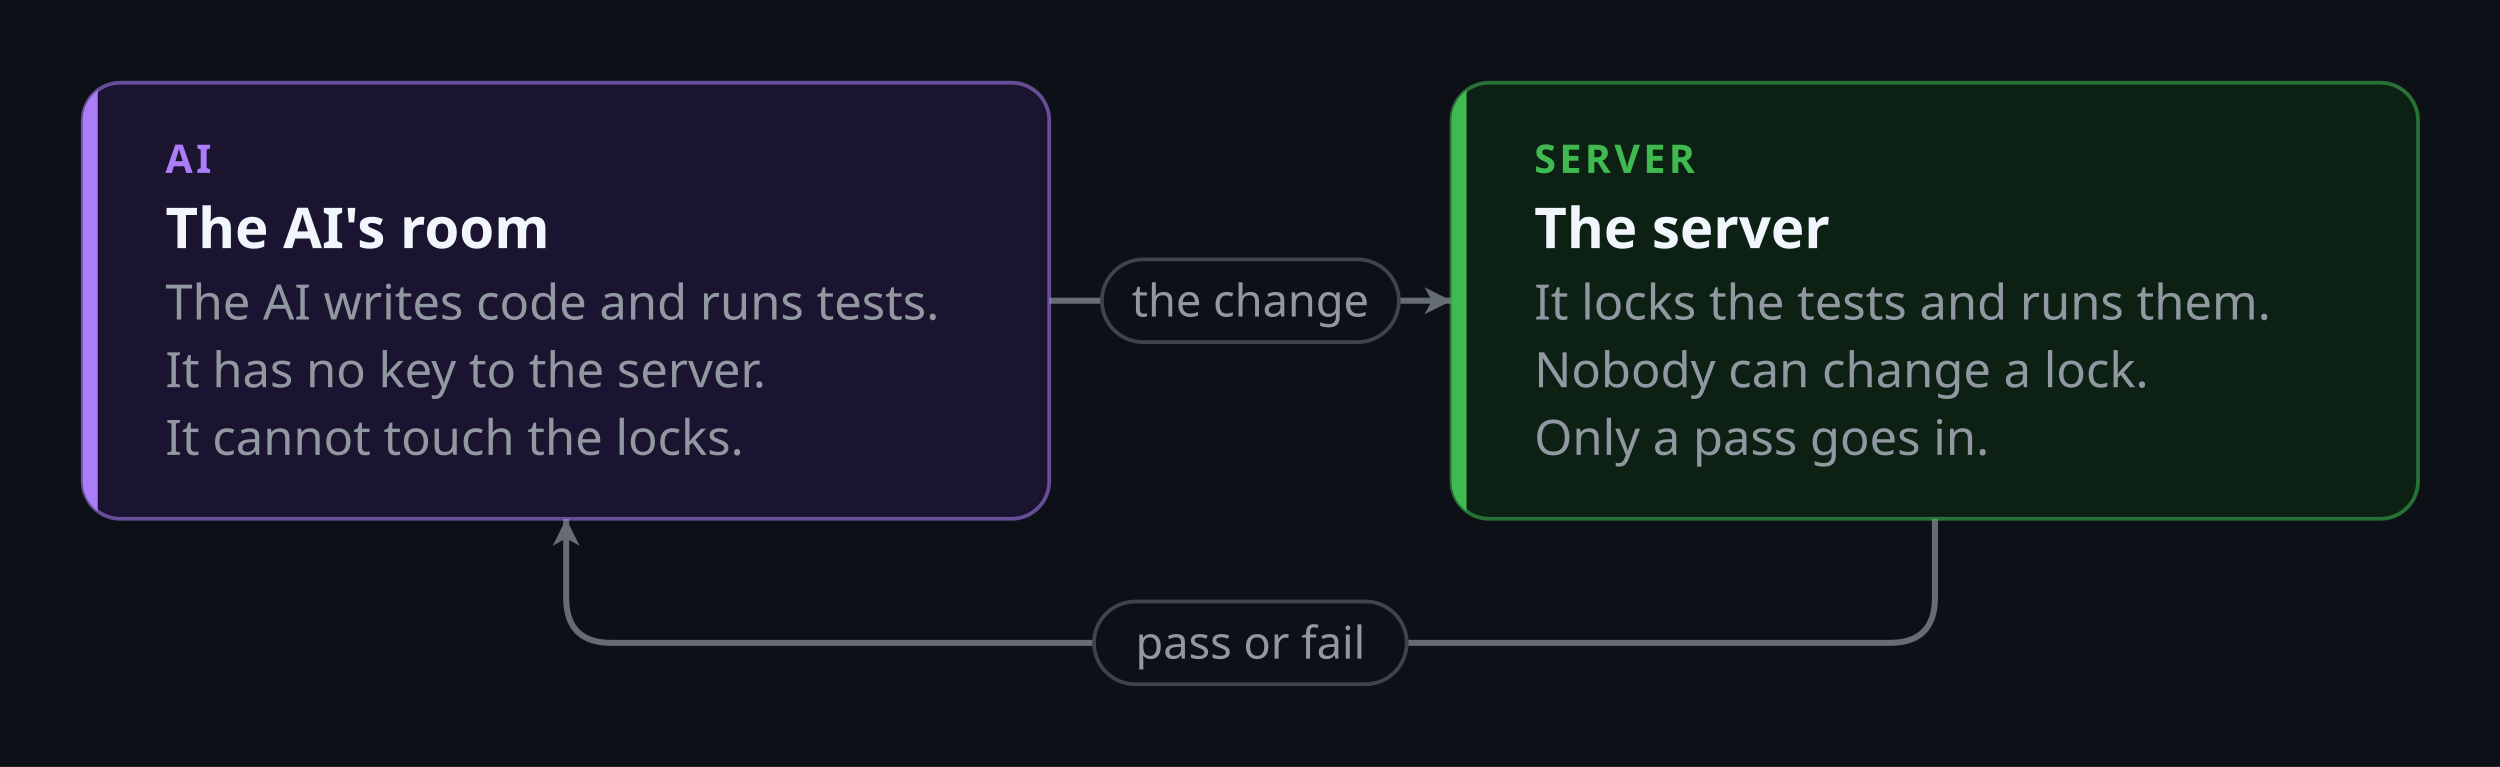
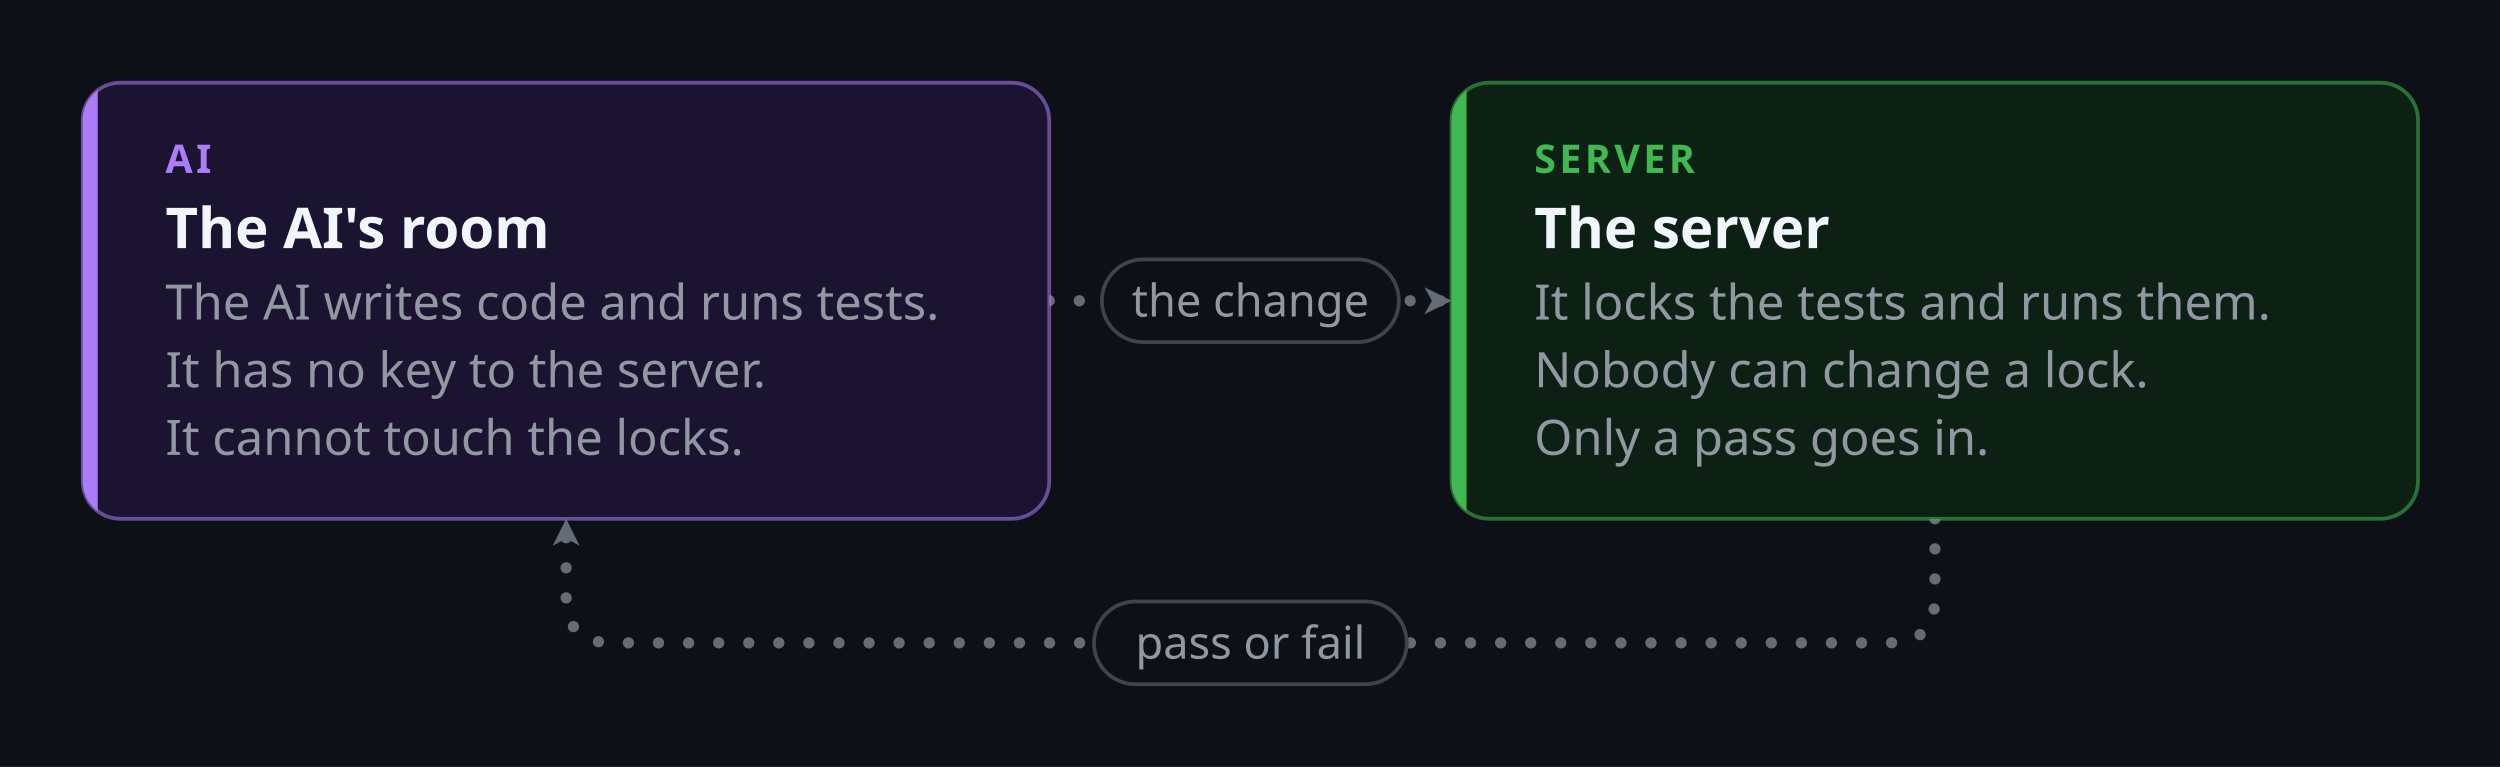
<svg xmlns="http://www.w3.org/2000/svg" viewBox="-22 -22 665 204" width="665" height="204" role="img" aria-labelledby="title desc" font-family="-apple-system, BlinkMacSystemFont, 'Segoe UI', 'Noto Sans', Helvetica, Arial, sans-serif">
  <defs>
    <marker id="arrow-plain" viewBox="0 0 10 10" refX="9" refY="5" markerWidth="9" markerHeight="9" markerUnits="userSpaceOnUse" orient="auto-start-reverse">
      <path d="M1,1 L9,5 L1,9 L3.2,5 z" fill="#656c76" />
    </marker>
    <marker id="arrow-fail" viewBox="0 0 10 10" refX="9" refY="5" markerWidth="9" markerHeight="9" markerUnits="userSpaceOnUse" orient="auto-start-reverse">
      <path d="M1,1 L9,5 L1,9 L3.2,5 z" fill="#f85149" />
    </marker>
    <marker id="arrow-pass" viewBox="0 0 10 10" refX="9" refY="5" markerWidth="9" markerHeight="9" markerUnits="userSpaceOnUse" orient="auto-start-reverse">
      <path d="M1,1 L9,5 L1,9 L3.2,5 z" fill="#3fb950" />
    </marker>
  </defs>
+   <style>.main{stroke-width:3;stroke-dasharray:0 8;animation:flow 0.8s linear infinite}.side{stroke-width:1.8;stroke-dasharray:6 6;animation:side 1.6s linear infinite}@keyframes flow{to{stroke-dashoffset:-8}}@keyframes side{to{stroke-dashoffset:-12}}@media (prefers-reduced-motion:reduce){.main,.side{animation:none}}</style>
  <rect x="-22" y="-22" width="665" height="204" fill="#0d1117" />
-   <path d="M257.1,58.0 L364.1,58.0" fill="none" stroke="#656c76" stroke-width="1.6" stroke-linecap="round" stroke-linejoin="round" marker-end="url(#arrow-plain)" />
-   <path d="M492.7,116.0 L492.7,137.0 Q492.7,149.0 480.7,149.0 L140.6,149.0 Q128.6,149.0 128.6,137.0 L128.6,116.0" fill="none" stroke="#656c76" stroke-width="1.6" stroke-linecap="round" stroke-linejoin="round" marker-end="url(#arrow-plain)" />
+   <path class="main" d="M257.1,58.0 L364.1,58.0" fill="none" stroke="#656c76" stroke-linecap="round" stroke-linejoin="round" marker-end="url(#arrow-plain)" />
+   <path class="main" d="M492.7,116.0 L492.7,137.0 Q492.7,149.0 480.7,149.0 L140.6,149.0 Q128.6,149.0 128.6,137.0 L128.6,116.0" fill="none" stroke="#656c76" stroke-linecap="round" stroke-linejoin="round" marker-end="url(#arrow-plain)" />
  <rect x="0.0" y="0.0" width="257.1" height="116.0" rx="10" fill="#1b1430" stroke="#ab7df8" stroke-opacity="0.55" stroke-width="1" />
  <clipPath id="clip0">
    <rect x="0.0" y="0.0" width="257.1" height="116.0" rx="10" />
  </clipPath>
  <rect x="0.0" y="0.0" width="4" height="116.0" fill="#ab7df8" clip-path="url(#clip0)" />
  <text x="22.0" y="24.0" font-size="10.5" font-weight="700" letter-spacing="0.9" fill="#ab7df8">AI</text>
  <text x="22.0" y="44.0" font-size="15" font-weight="600" fill="#f0f6fc">The AI's room</text>
  <text x="22.0" y="63.0" font-size="13" fill="#9198a1">The AI writes code and runs tests.</text>
  <text x="22.0" y="81.0" font-size="13" fill="#9198a1">It has no key to the server.</text>
  <text x="22.0" y="99.0" font-size="13" fill="#9198a1">It cannot touch the locks.</text>
  <rect x="364.1" y="0.0" width="257.1" height="116.0" rx="10" fill="#0c2114" stroke="#3fb950" stroke-opacity="0.55" stroke-width="1" />
  <clipPath id="clip1">
    <rect x="364.1" y="0.0" width="257.1" height="116.0" rx="10" />
  </clipPath>
  <rect x="364.1" y="0.0" width="4" height="116.0" fill="#3fb950" clip-path="url(#clip1)" />
  <text x="386.1" y="24.0" font-size="10.5" font-weight="700" letter-spacing="0.9" fill="#3fb950">SERVER</text>
  <text x="386.1" y="44.0" font-size="15" font-weight="600" fill="#f0f6fc">The server</text>
  <text x="386.1" y="63.0" font-size="13" fill="#9198a1">It locks the tests and runs them.</text>
  <text x="386.1" y="81.0" font-size="13" fill="#9198a1">Nobody can change a lock.</text>
  <text x="386.1" y="99.0" font-size="13" fill="#9198a1">Only a pass goes in.</text>
  <rect x="271.1" y="47.0" width="79.0" height="22" rx="11.0" fill="#0d1117" stroke="#3d444d" stroke-width="1" />
  <text x="310.6" y="62.2" text-anchor="middle" font-size="12" font-weight="500" fill="#9198a1">the change</text>
  <rect x="269.0" y="138.0" width="83.2" height="22" rx="11.0" fill="#0d1117" stroke="#3d444d" stroke-width="1" />
  <text x="310.6" y="153.2" text-anchor="middle" font-size="12" font-weight="500" fill="#9198a1">pass or fail</text>
</svg>
